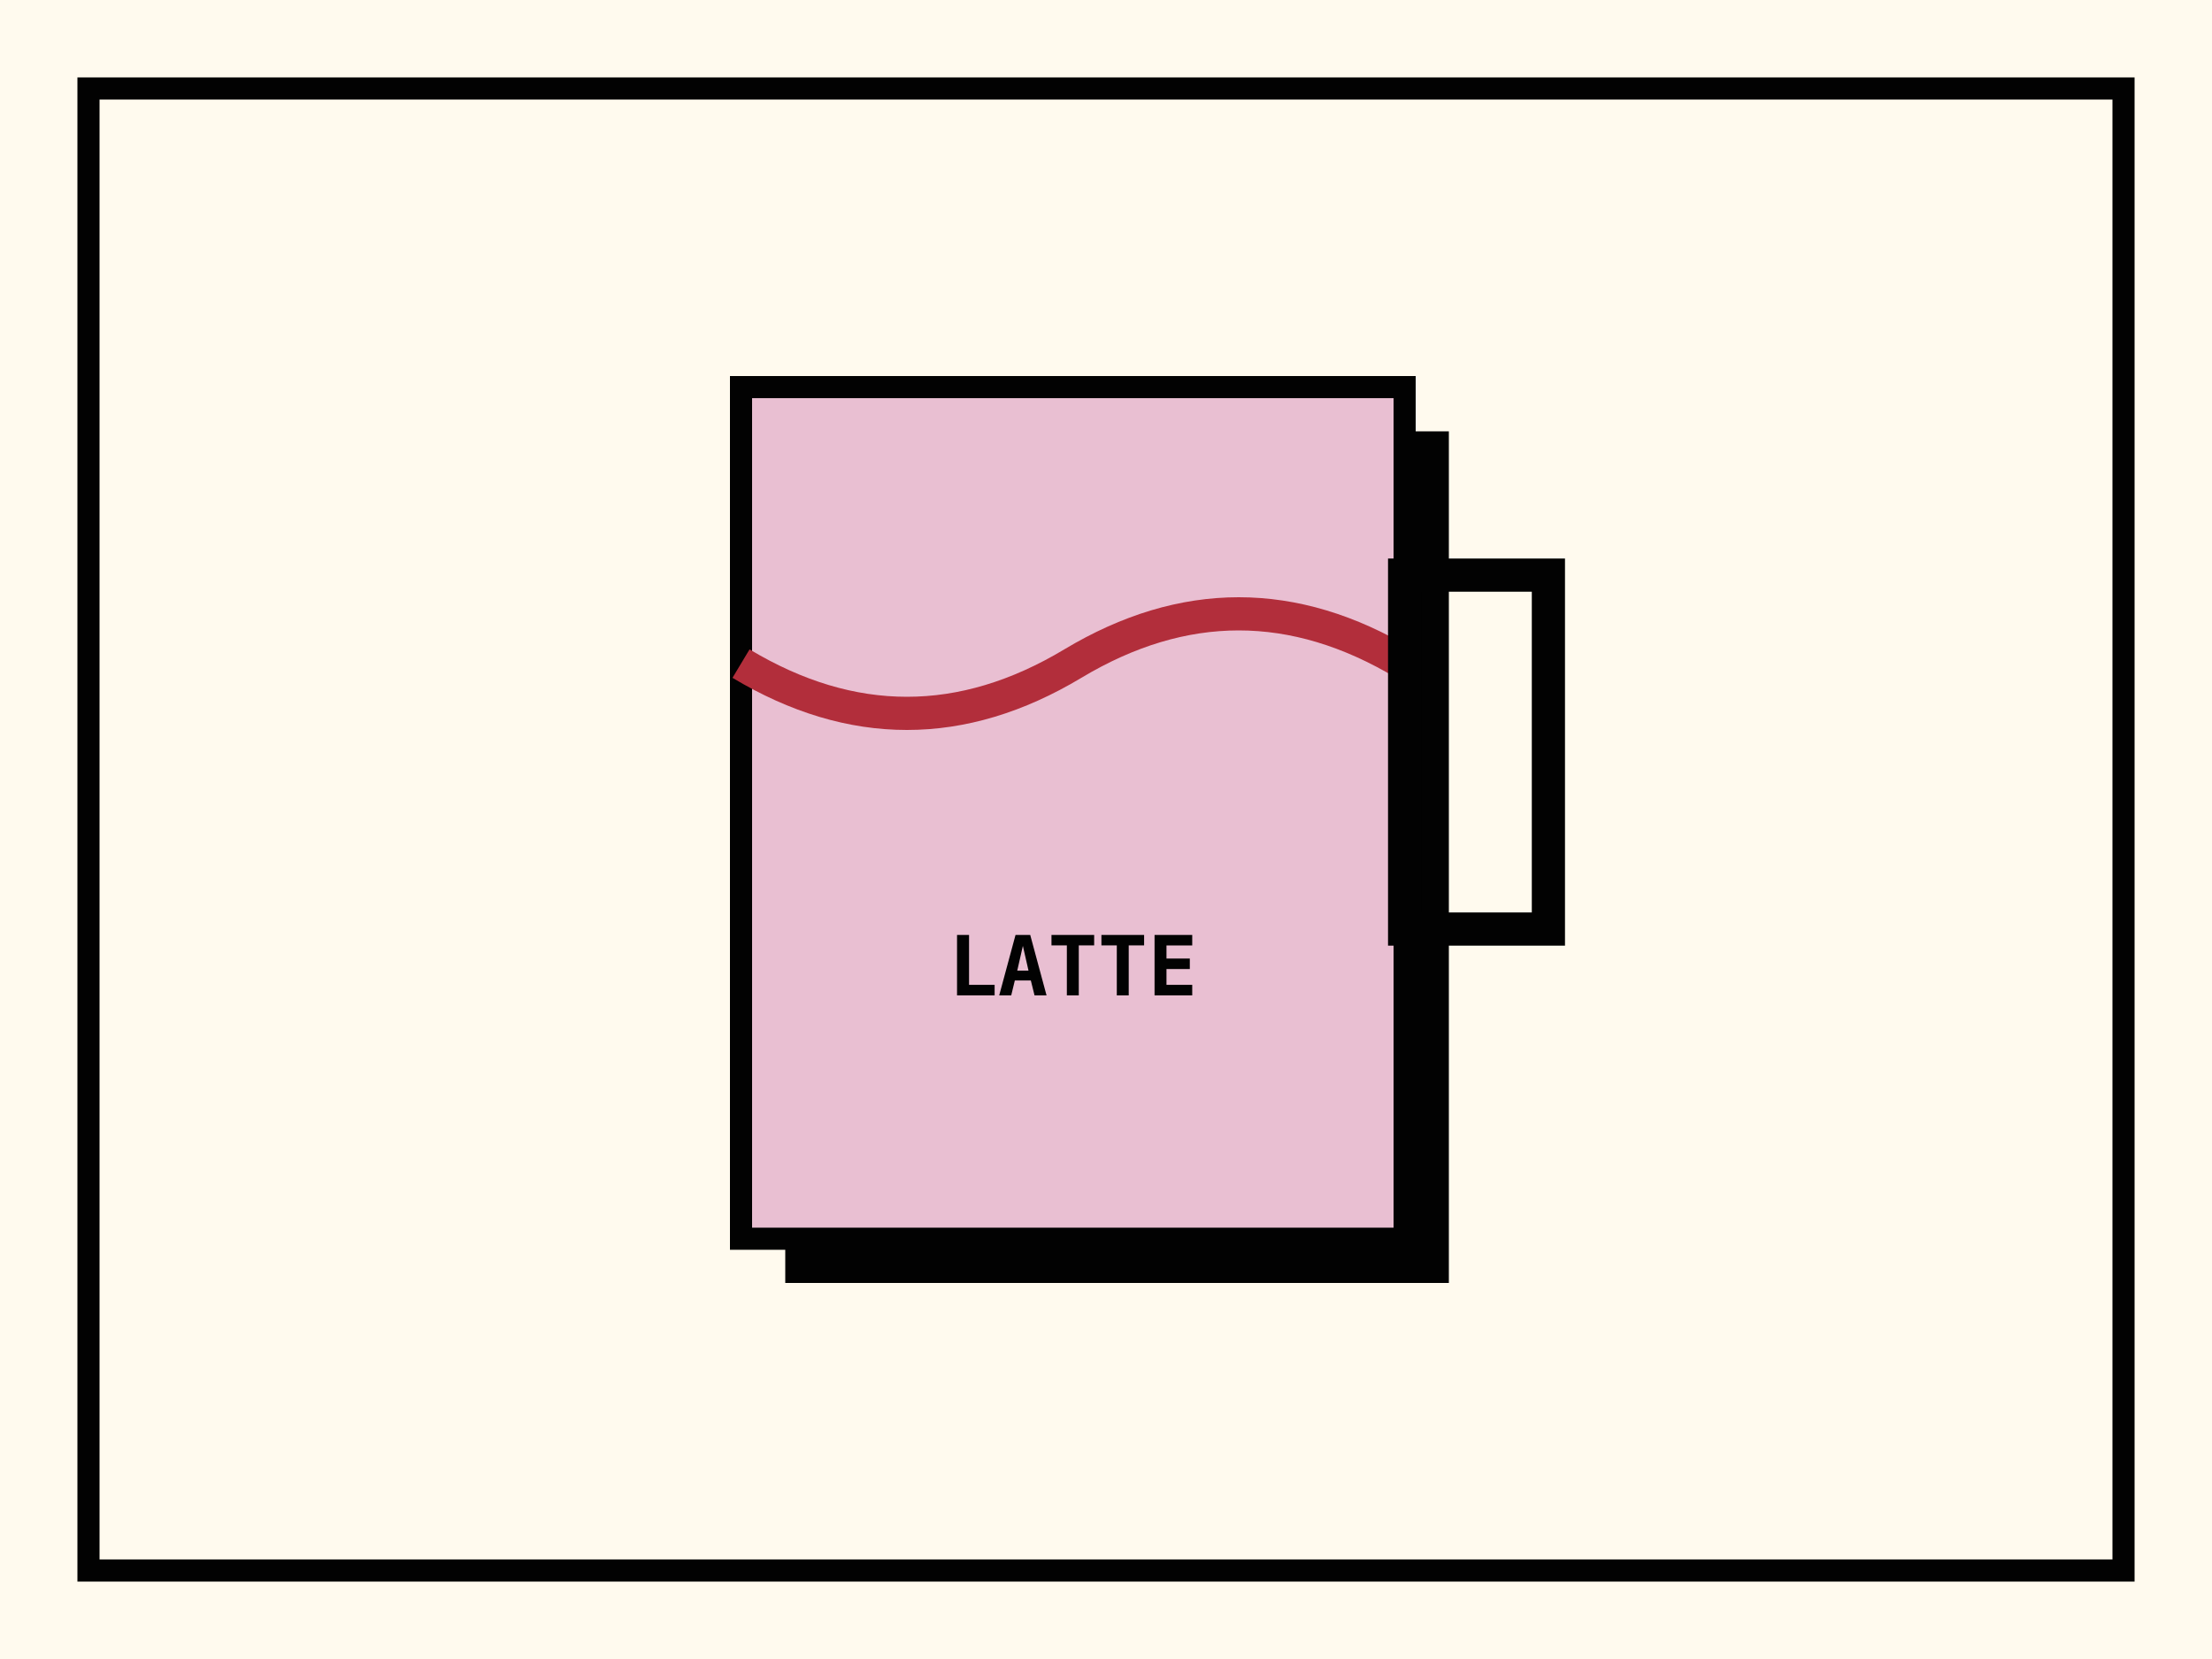
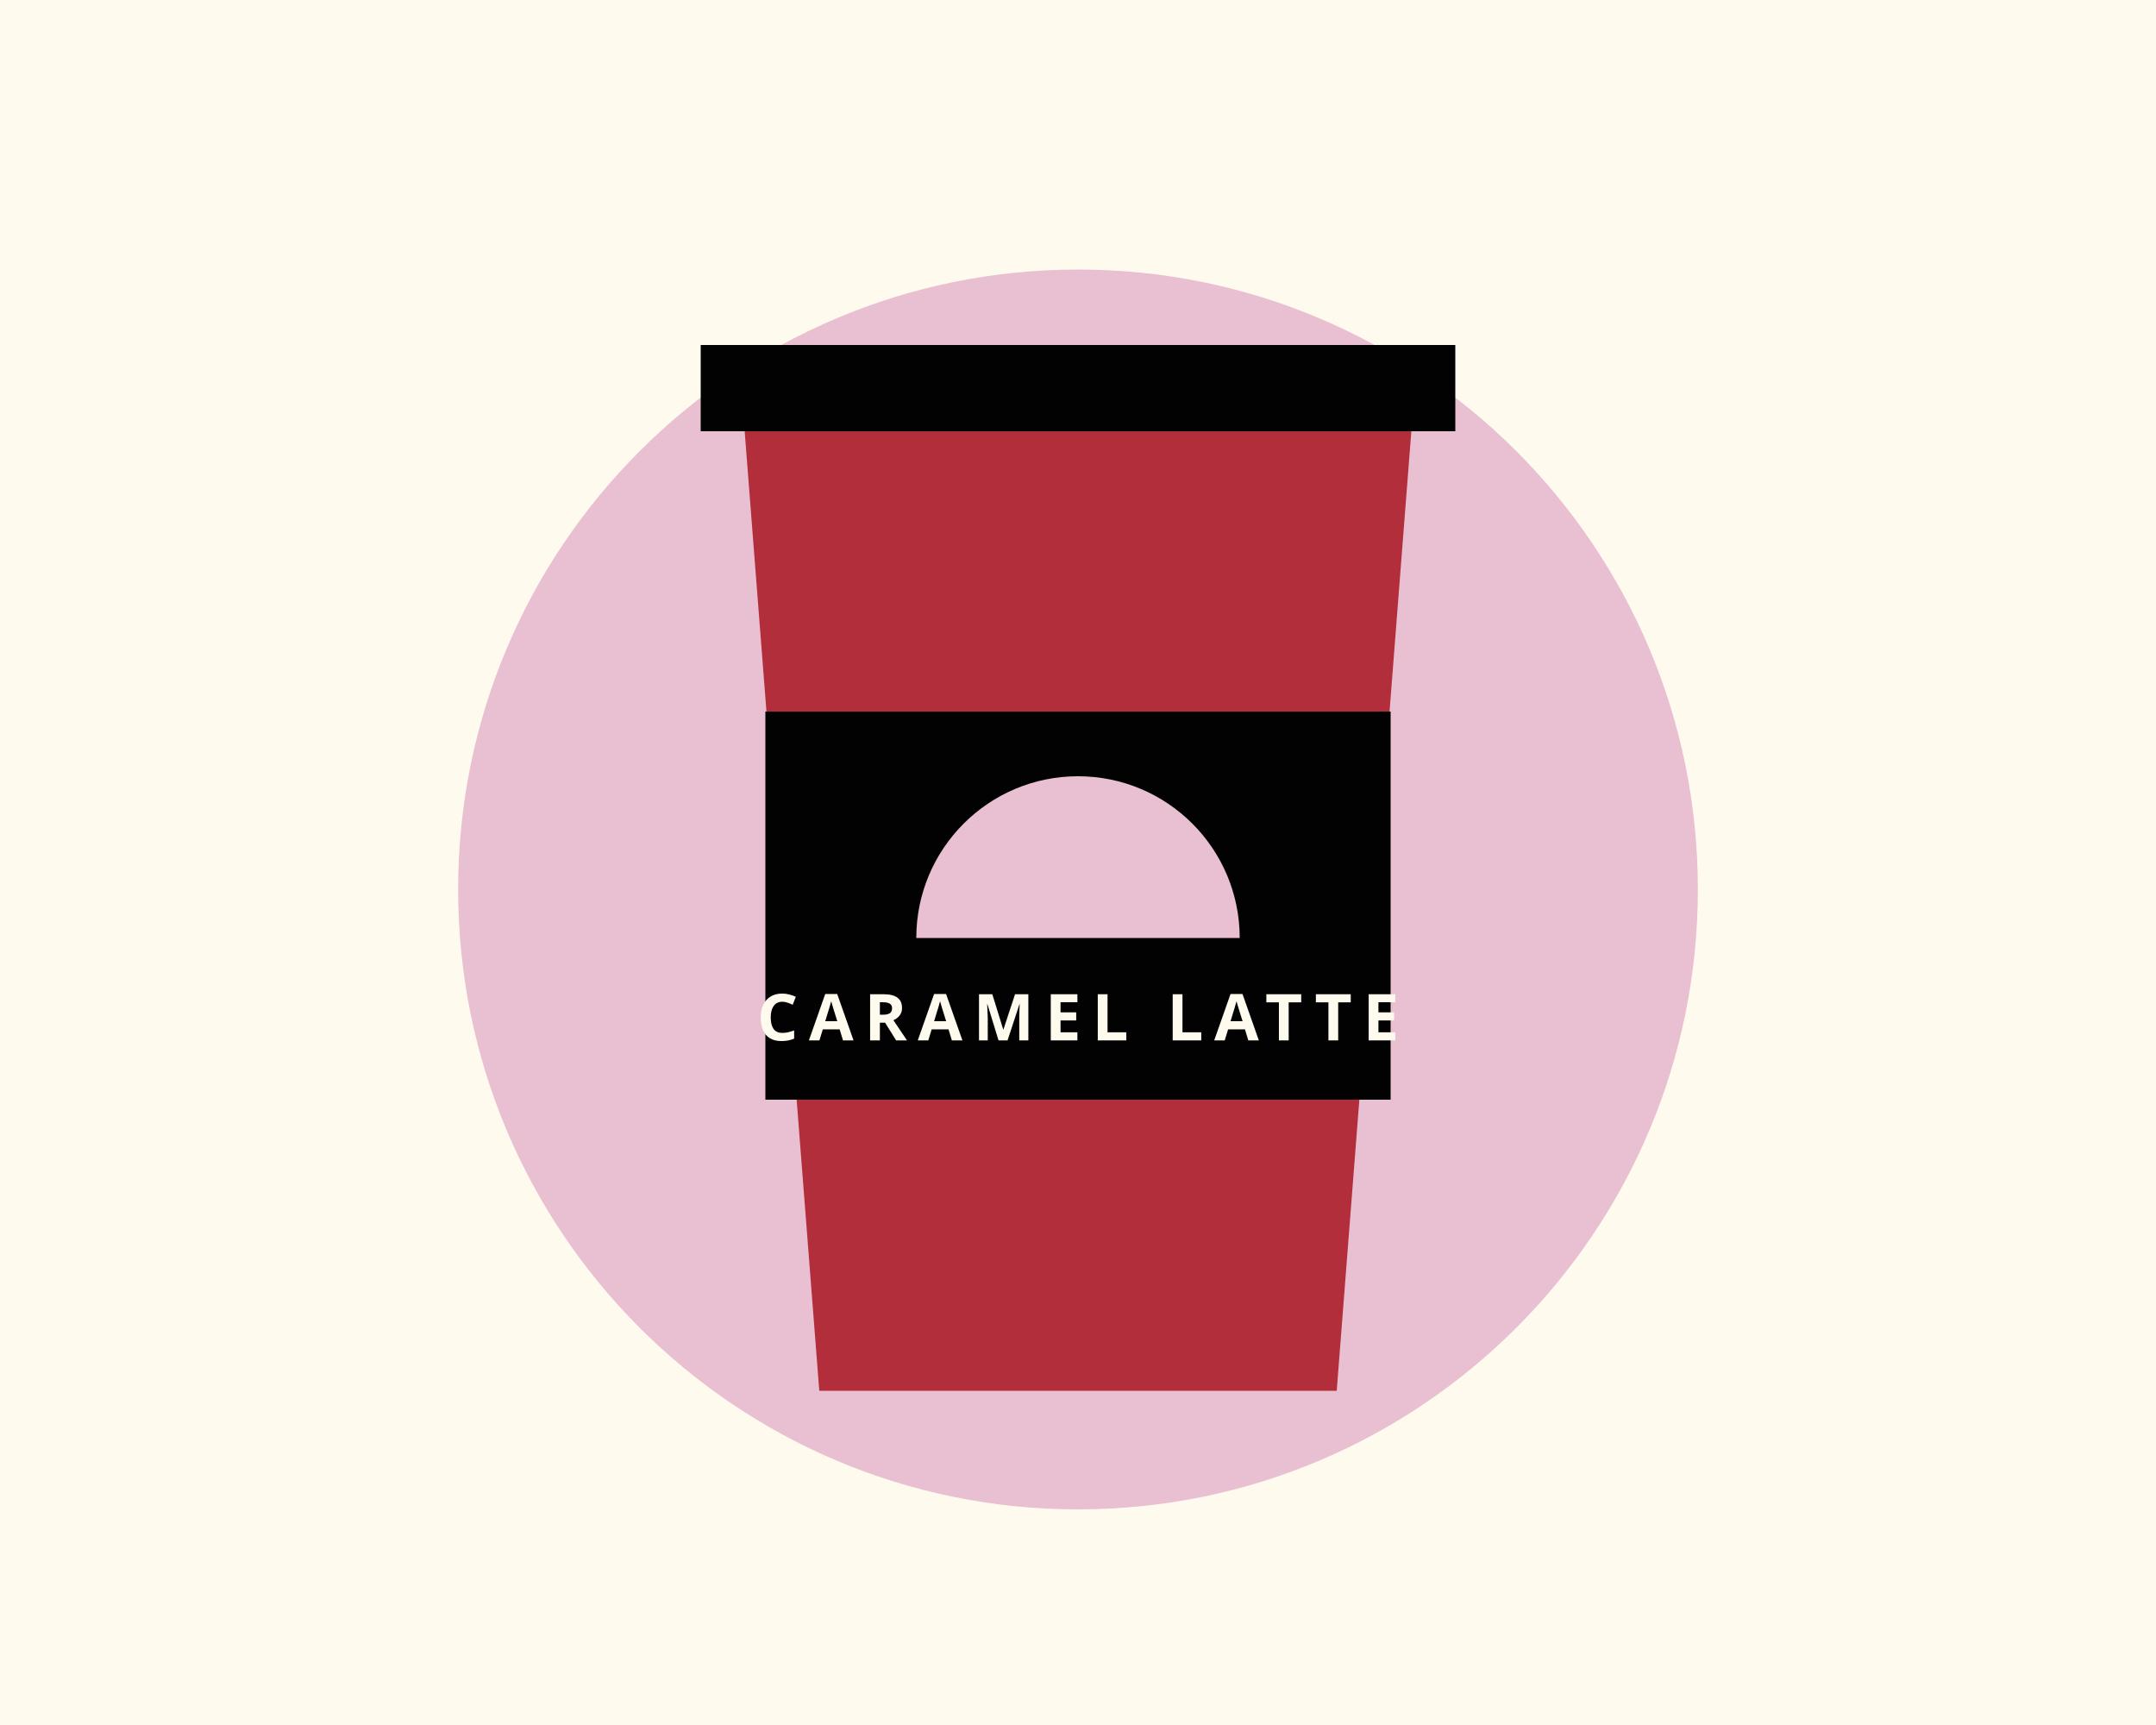
- <svg xmlns="http://www.w3.org/2000/svg" viewBox="0 0 400 300" width="400" height="300">
-   <rect width="400" height="300" fill="#fffaee" />
-   <rect x="16" y="16" width="368" height="268" fill="#fffaee" stroke="#020202" stroke-width="4" />
-   <rect x="142" y="78" width="120" height="154" fill="#020202" />
-   <rect x="134" y="70" width="120" height="154" fill="#e9bfd2" stroke="#020202" stroke-width="4" />
-   <path d="M134 120 Q164 138 194 120 T254 120" fill="none" stroke="#b22e3b" stroke-width="6" />
-   <rect x="254" y="104" width="26" height="64" fill="none" stroke="#020202" stroke-width="6" />
-   <text x="194" y="180" font-family="monospace" font-weight="bold" font-size="15" text-anchor="middle" fill="#020202">LATTE</text>
+ <svg xmlns="http://www.w3.org/2000/svg" viewBox="0 0 400 320" width="400" height="320">
+   <rect width="400" height="320" fill="#fffaee" />
+   <circle cx="200" cy="165" r="115" fill="#e9bfd2" />
+   <path d="M138 78 L262 78 L248 258 L152 258 Z" fill="#b22e3b" />
+   <rect x="142" y="132" width="116" height="72" fill="#020202" />
+   <path d="M170 174 A30 30 0 0 1 230 174 Z" fill="#e9bfd2" />
+   <rect x="130" y="64" width="140" height="16" fill="#020202" />
+   <text x="200" y="193" font-family="sans-serif" font-weight="900" font-size="12" text-anchor="middle" fill="#fffaee" letter-spacing="2">CARAMEL LATTE</text>
</svg>
